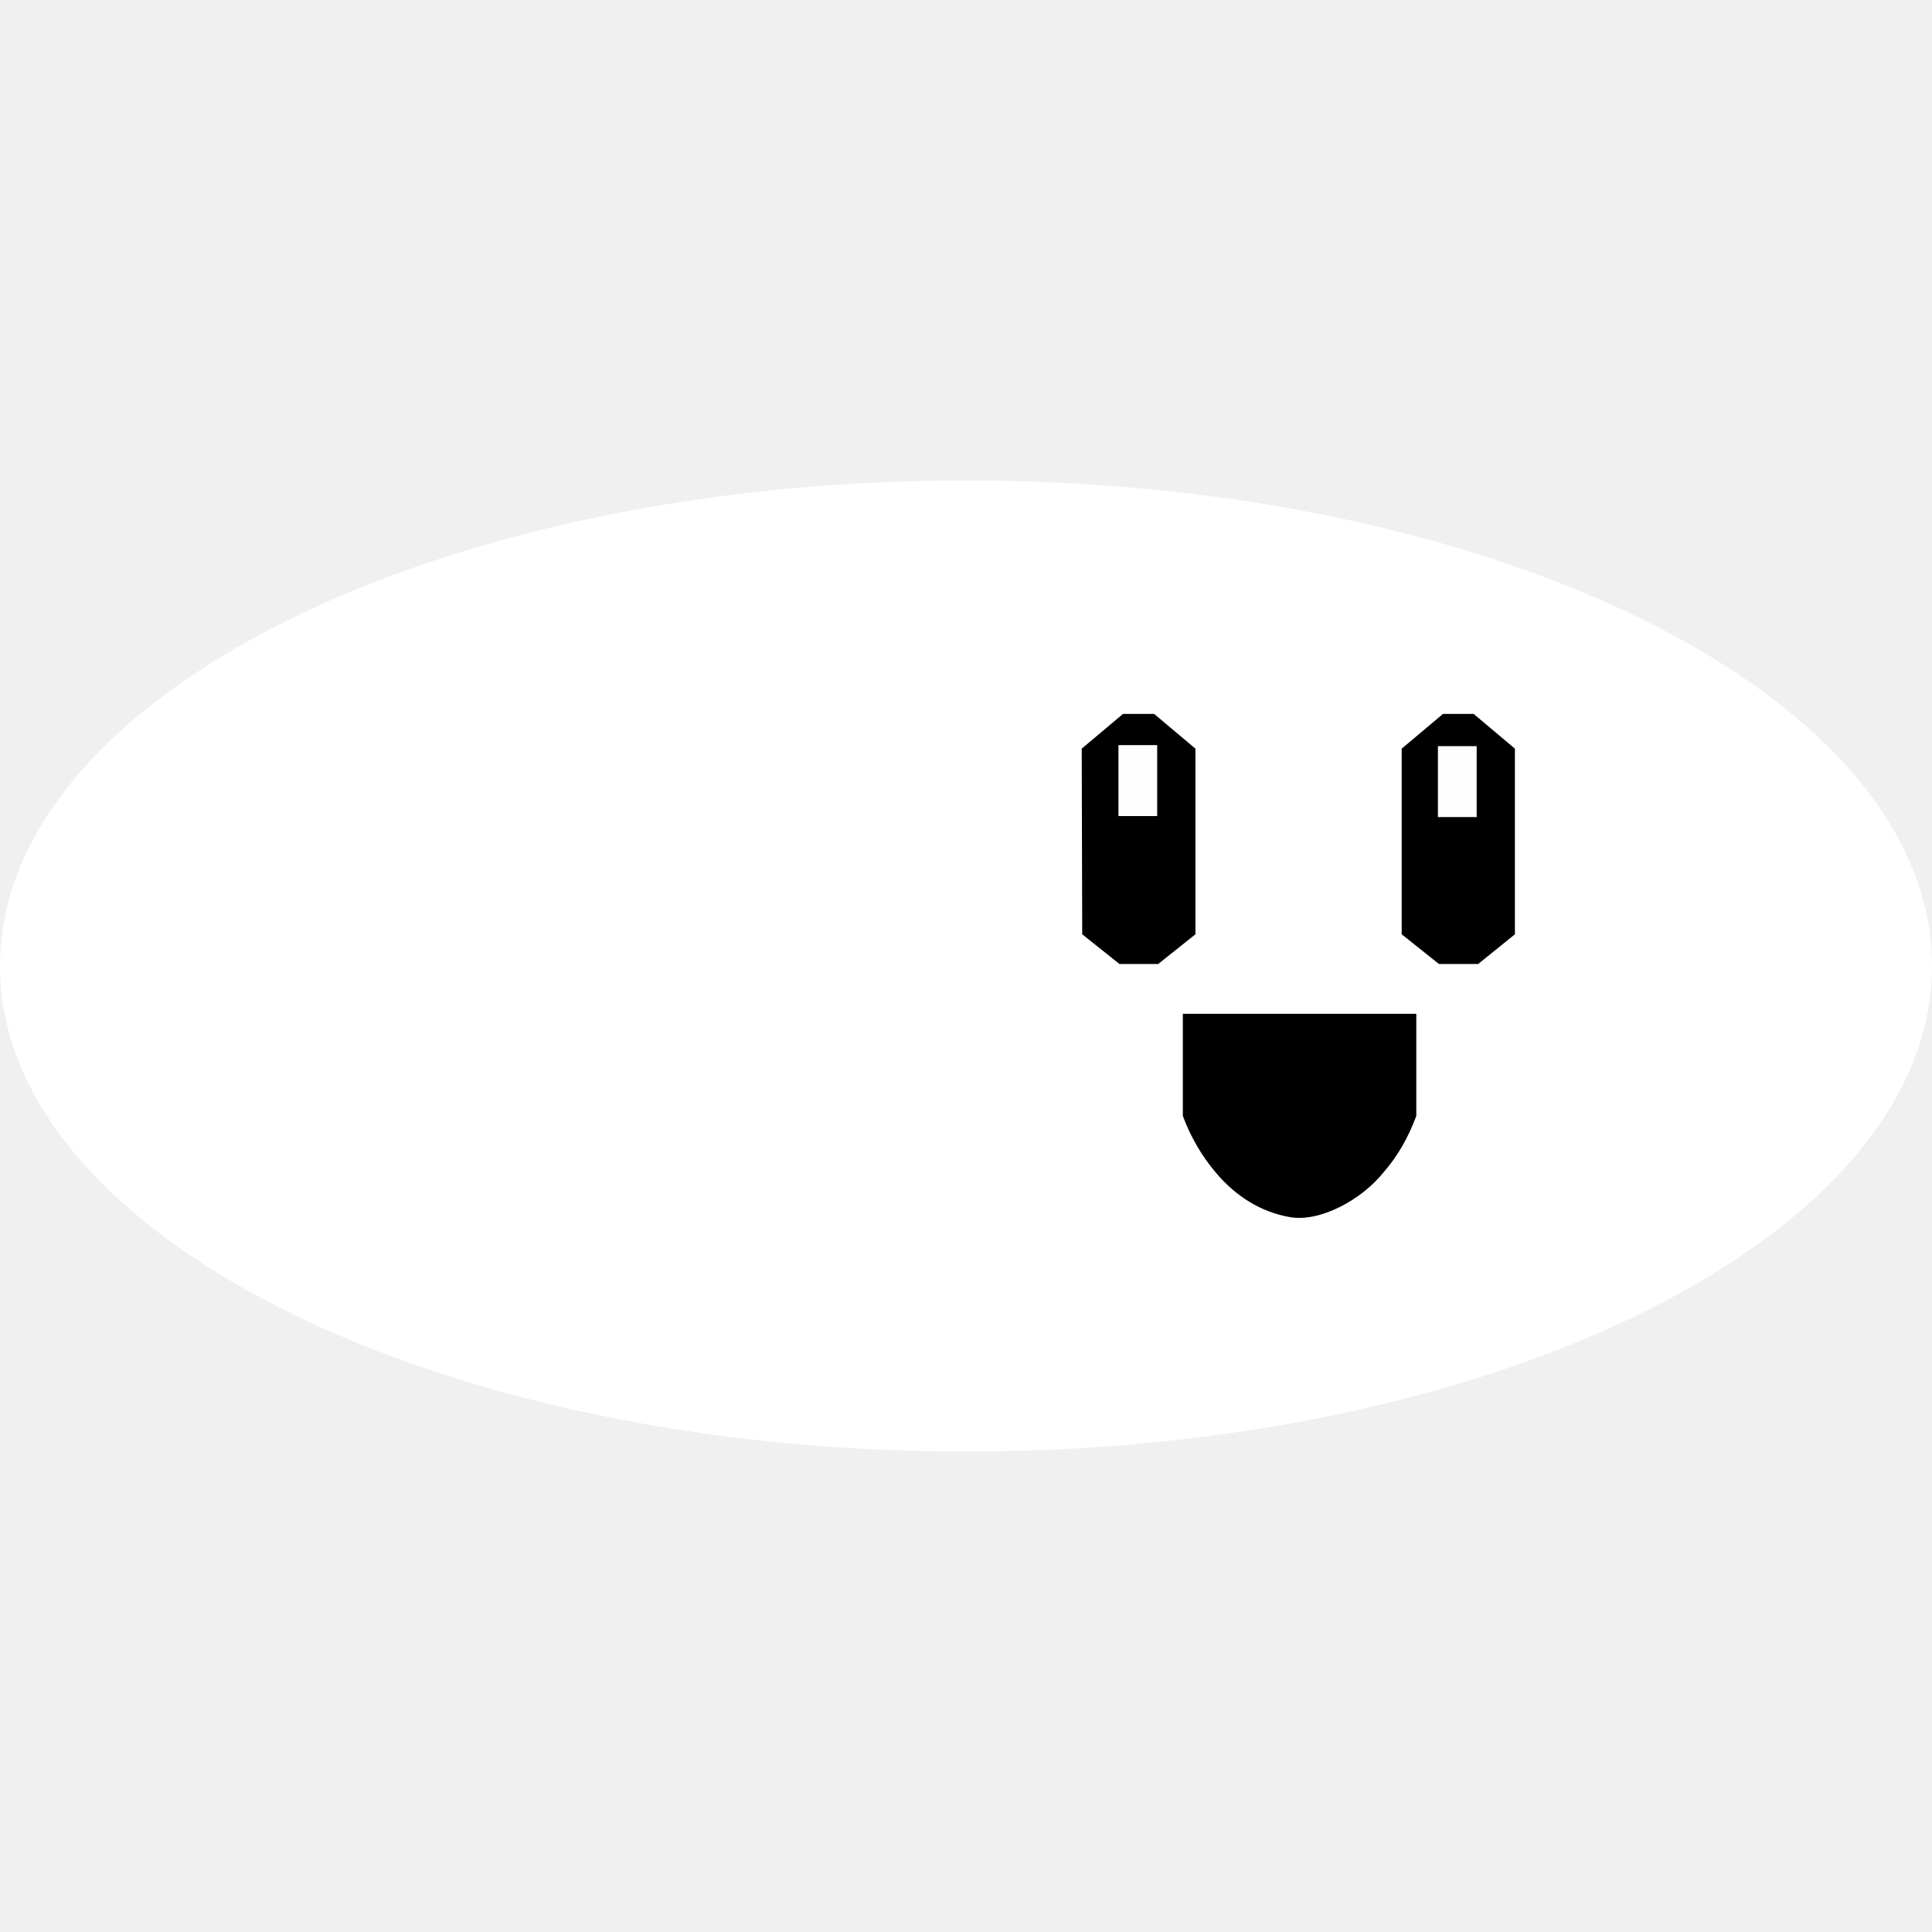
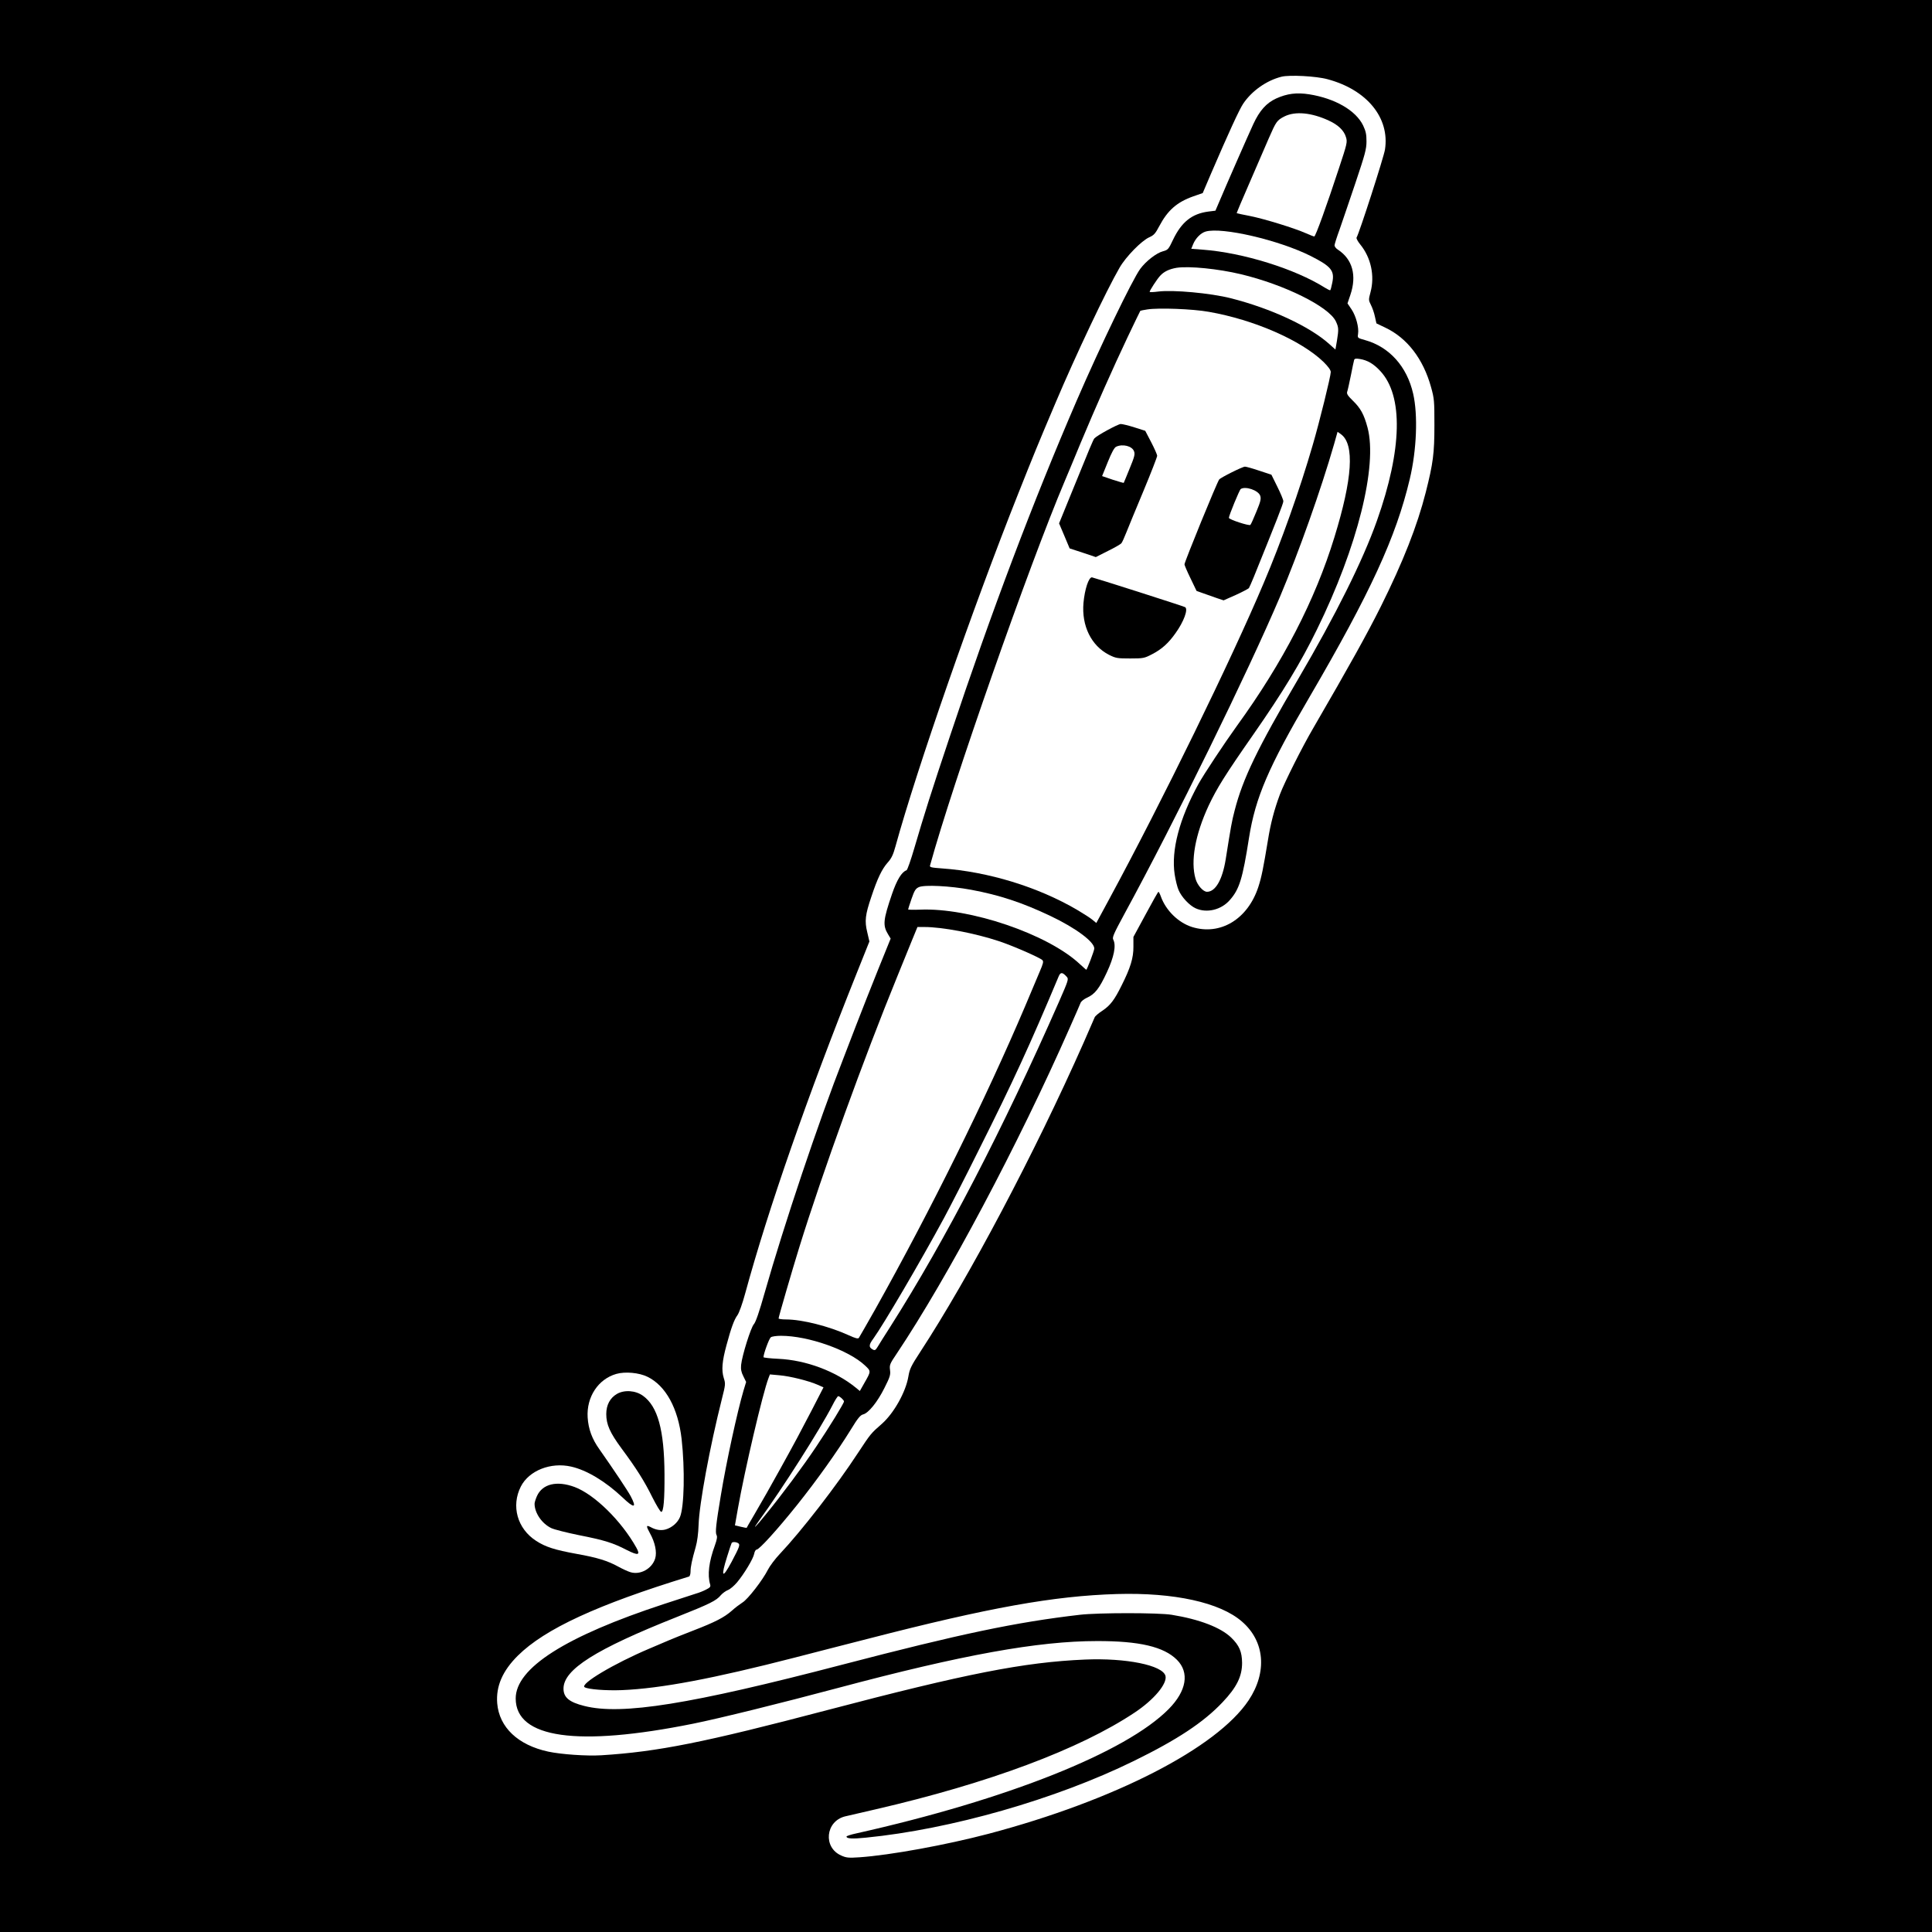
- <svg xmlns="http://www.w3.org/2000/svg" viewBox="0 0 38.4 38.4">
-   <g transform="translate(0 9.55)">
-     <ellipse fill="#fff" cx="19.2" cy="9.65" rx="19.2" ry="9.65" />
-     <path d="M27.5,13.75c-.44.55-1.27,1-1.87.89-.56-.1-1.06-.4-1.47-.89-.27-.32-.49-.69-.65-1.12v-2.03s4.64,0,4.64,0v2.03c-.16.43-.37.8-.65,1.12Z" />
-     <g>
-       <polygon points="23.02 9.61 22.25 9.61 21.51 9.02 21.5 5.33 22.32 4.64 22.94 4.64 23.76 5.33 23.76 9.02 23.02 9.61" />
-       <rect fill="#fefefe" x="22.25" y="5.2" width=".77" height="1.41" transform="translate(-.02 .06)" />
-     </g>
-     <g>
-       <polygon points="29.38 9.61 28.6 9.61 27.86 9.02 27.86 5.33 28.68 4.64 29.29 4.64 30.11 5.33 30.11 9.02 29.38 9.61" />
-       <rect fill="#fefefe" x="28.6" y="5.2" width=".77" height="1.41" transform="translate(-.02 .08)" />
-     </g>
+ <svg xmlns="http://www.w3.org/2000/svg" viewBox="0 0 1536 1536">
+   <rect width="1536" height="1536" fill="#000" />
+   <g transform="translate(395,60)">
+     <svg viewBox="0 0 746 1417" width="746" height="1417">
+       <g transform="translate(0,1417) scale(0.1,-0.1)" fill="#ffffff" stroke="none">
+         <path d="M6238 14160 c-119 -30 -235 -112 -304 -214 -31 -46 -116 -231 -258 -561 l-64 -150 -75 -26 c-130 -46 -204 -111 -271 -238 -30 -57 -42 -71 -78 -87 -62 -27 -187 -155 -237 -242 -104 -179 -348 -694 -508 -1072 -144 -339 -174 -413 -298 -725 -364 -916 -804 -2181 -976 -2805 -18 -66 -32 -95 -62 -128 -45 -51 -81 -125 -130 -273 -48 -142 -54 -191 -32 -281 l17 -73 -100 -250 c-390 -974 -705 -1878 -888 -2550 -22 -81 -48 -153 -61 -171 -26 -35 -50 -100 -87 -238 -35 -128 -41 -199 -22 -261 15 -47 14 -53 -15 -168 -95 -377 -180 -834 -185 -1001 -2 -66 -11 -134 -23 -175 -30 -105 -41 -157 -41 -196 0 -20 -6 -37 -12 -39 -727 -223 -1146 -416 -1361 -629 -122 -121 -175 -244 -164 -379 16 -191 165 -332 406 -384 103 -22 305 -36 421 -29 450 28 816 101 1800 360 1100 289 1560 380 2046 401 326 14 618 -45 640 -130 15 -62 -92 -190 -246 -292 -437 -291 -1159 -561 -2060 -769 -113 -26 -222 -51 -242 -56 -155 -39 -176 -247 -30 -311 40 -18 58 -20 146 -14 244 17 688 98 1026 187 1001 265 1814 682 2067 1061 149 224 129 469 -53 626 -174 152 -539 232 -994 219 -501 -15 -1015 -107 -1980 -356 -190 -48 -451 -116 -580 -149 -648 -167 -1065 -246 -1375 -259 -127 -5 -269 6 -297 23 -40 25 231 187 517 308 61 26 130 55 155 66 25 11 110 45 190 76 176 68 248 105 309 159 25 23 63 51 83 64 43 25 163 181 203 261 15 30 58 87 95 126 171 181 451 542 622 804 101 153 101 153 190 231 95 84 190 254 210 376 10 60 22 84 93 193 390 597 911 1582 1300 2460 45 102 84 192 88 202 3 9 31 33 62 53 62 42 94 83 152 200 70 139 95 220 94 308 l0 78 97 179 c53 99 99 180 102 180 3 0 12 -17 19 -37 40 -112 140 -209 248 -243 225 -70 443 62 527 318 26 79 40 152 77 375 21 131 49 238 95 362 36 95 175 373 264 525 294 507 428 748 539 970 176 354 288 638 356 905 59 233 69 310 69 535 0 192 -1 211 -27 303 -62 224 -190 390 -363 472 l-71 34 -12 54 c-6 30 -21 72 -32 93 -19 38 -19 41 -3 101 35 130 4 275 -82 380 -19 23 -32 48 -29 54 21 33 217 641 226 700 39 252 -143 475 -456 559 -90 25 -304 36 -367 20z m222 -140 c204 -33 368 -127 427 -247 22 -47 27 -70 27 -128 0 -61 -12 -103 -88 -330 -48 -143 -105 -309 -126 -370 -22 -60 -40 -117 -40 -126 0 -9 12 -25 27 -34 116 -76 151 -205 99 -359 l-23 -68 33 -49 c35 -53 59 -143 51 -194 -5 -32 -5 -32 56 -49 193 -54 333 -210 382 -426 39 -169 28 -449 -27 -679 -109 -461 -314 -905 -796 -1731 -327 -558 -431 -800 -482 -1121 -51 -327 -77 -409 -152 -494 -68 -79 -184 -107 -273 -66 -48 22 -111 88 -135 145 -10 22 -24 79 -31 124 -29 191 37 442 189 719 42 76 204 321 305 461 367 506 623 1002 776 1501 144 467 161 738 53 818 l-28 20 -27 -96 c-106 -368 -281 -860 -431 -1216 -255 -600 -835 -1784 -1237 -2522 -86 -159 -98 -186 -88 -204 24 -46 6 -137 -51 -259 -60 -129 -95 -174 -158 -202 -24 -11 -47 -29 -51 -41 -5 -12 -43 -101 -86 -197 -410 -931 -972 -1988 -1376 -2592 -55 -81 -58 -90 -53 -130 5 -38 0 -55 -45 -144 -56 -112 -127 -199 -169 -209 -21 -5 -42 -29 -96 -118 -109 -177 -273 -407 -429 -602 -157 -196 -301 -355 -322 -355 -7 0 -16 -15 -19 -33 -7 -39 -80 -160 -136 -227 -22 -26 -54 -54 -72 -61 -18 -7 -44 -26 -57 -41 -36 -44 -87 -69 -351 -174 -645 -256 -900 -417 -900 -569 0 -70 45 -108 166 -138 296 -75 843 13 2049 328 943 246 1382 338 1890 397 148 17 625 17 730 0 222 -36 390 -101 473 -181 65 -63 86 -113 87 -201 0 -108 -43 -195 -155 -313 -151 -160 -360 -298 -705 -467 -621 -305 -1458 -544 -2132 -610 -107 -11 -153 -8 -153 9 0 4 35 16 78 25 1198 268 2145 645 2484 989 142 144 166 290 65 391 -104 104 -299 150 -637 149 -466 0 -1069 -109 -2055 -372 -453 -121 -946 -243 -1155 -285 -919 -185 -1409 -116 -1410 200 -1 242 396 495 1180 752 118 39 233 76 255 83 22 6 57 20 78 31 32 16 38 23 33 41 -23 76 -10 181 38 312 16 45 20 68 13 80 -12 21 -4 89 34 317 44 267 131 665 180 832 l21 69 -22 45 c-17 33 -21 56 -18 90 7 73 78 300 102 325 14 15 43 99 85 248 154 542 429 1361 626 1864 13 33 58 150 100 260 42 110 122 311 176 446 l100 247 -20 33 c-44 72 -40 114 31 322 39 113 77 175 115 188 7 2 35 83 63 179 80 272 130 432 285 895 327 982 659 1859 1005 2660 186 430 442 960 505 1047 46 62 128 126 180 140 41 11 45 16 80 90 68 143 151 209 282 226 l56 7 30 70 c55 131 228 525 271 618 50 108 104 168 182 204 87 39 162 49 264 33z" />
+         <path d="M6263 13845 c-61 -31 -67 -40 -126 -175 -25 -58 -93 -215 -151 -349 -59 -134 -105 -245 -104 -246 2 -1 51 -12 109 -23 114 -23 351 -96 443 -137 31 -14 60 -25 65 -25 10 0 99 246 196 542 65 196 68 209 56 247 -15 53 -62 98 -136 132 -138 64 -266 76 -352 34z" />
+         <path d="M5635 12929 c-38 -11 -79 -52 -99 -100 l-15 -37 92 -7 c320 -24 734 -153 970 -302 21 -13 41 -23 43 -20 3 2 10 29 16 59 20 96 -8 130 -172 213 -251 126 -705 232 -835 194z" />
+         <path d="M5405 12641 c-59 -10 -101 -30 -131 -63 -24 -25 -84 -118 -84 -128 0 -4 30 -3 68 2 117 15 414 -12 577 -53 319 -81 627 -224 783 -364 l49 -44 12 69 c15 93 14 107 -9 156 -57 117 -408 291 -755 374 -180 43 -411 66 -510 51z" />
+         <path d="M5172 12310 c-29 -4 -55 -10 -56 -11 -2 -2 -47 -96 -101 -209 -118 -249 -252 -551 -375 -845 -50 -121 -106 -256 -125 -300 -284 -670 -891 -2402 -1071 -3056 -4 -14 10 -17 93 -23 370 -26 767 -148 1077 -330 51 -30 107 -66 123 -80 l29 -24 106 196 c418 773 968 1898 1225 2507 140 329 287 743 389 1095 54 184 144 549 144 582 0 16 -20 43 -57 80 -178 172 -552 336 -913 399 -127 23 -401 33 -488 19z m-102 -938 l85 -27 47 -90 c26 -50 47 -98 48 -108 0 -10 -49 -136 -109 -280 -60 -144 -122 -293 -137 -332 -15 -38 -32 -76 -38 -83 -5 -8 -54 -36 -107 -62 l-97 -49 -104 35 -104 34 -42 100 -42 99 99 243 c148 364 172 422 182 433 22 24 186 113 209 114 14 0 63 -12 110 -27z m991 -344 l97 -32 47 -95 c26 -52 48 -105 48 -116 0 -18 -54 -155 -234 -600 -18 -44 -36 -85 -40 -91 -5 -5 -51 -30 -104 -54 l-97 -43 -51 17 c-29 10 -77 27 -108 38 l-56 20 -48 100 c-27 55 -48 105 -48 111 0 20 259 654 276 675 13 16 185 102 205 102 9 0 60 -14 113 -32z m-959 -964 c200 -64 366 -118 370 -121 26 -16 -10 -115 -77 -208 -56 -79 -109 -127 -187 -167 -60 -31 -68 -33 -173 -33 -102 0 -114 2 -168 29 -141 72 -219 230 -203 413 10 108 41 203 67 203 4 0 171 -52 371 -116z" />
+         <path d="M4923 11218 c-14 -7 -35 -45 -66 -122 l-45 -111 85 -29 c46 -15 85 -26 87 -25 1 2 23 54 47 114 38 92 44 114 35 137 -15 42 -91 61 -143 36z" />
+         <path d="M5914 10882 c-10 -7 -94 -211 -94 -229 0 -13 161 -66 171 -56 5 5 26 52 48 106 34 82 38 102 30 126 -15 43 -118 78 -155 53z" />
+         <path d="M6816 11909 c-3 -8 -14 -63 -26 -123 -12 -59 -25 -118 -29 -129 -6 -17 2 -31 44 -72 62 -60 89 -109 117 -213 82 -305 -80 -951 -402 -1607 -128 -262 -271 -498 -506 -835 -226 -324 -289 -426 -354 -563 -108 -232 -146 -444 -105 -584 15 -52 61 -103 91 -103 68 0 123 97 149 260 41 258 48 300 71 387 65 253 181 493 504 1043 299 510 514 941 627 1260 201 566 211 994 26 1191 -53 57 -101 85 -162 95 -30 5 -42 3 -45 -7z" />
+         <path d="M3355 7717 c-26 -12 -35 -27 -58 -93 -15 -43 -27 -81 -27 -84 0 -3 43 -4 94 -2 395 17 1016 -194 1270 -432 28 -25 51 -46 52 -46 6 0 64 152 64 169 0 54 -149 164 -351 260 -224 106 -403 165 -628 207 -168 31 -372 41 -416 21z" />
+         <path d="M3298 7288 c-25 -62 -76 -187 -113 -278 -265 -648 -598 -1567 -780 -2155 -55 -177 -165 -555 -165 -567 0 -4 26 -8 59 -8 127 0 341 -54 497 -125 54 -25 75 -30 82 -22 5 7 63 109 130 227 444 793 881 1678 1192 2410 45 107 98 231 116 275 28 65 32 81 21 92 -20 20 -240 116 -347 151 -190 63 -449 112 -590 112 l-56 0 -46 -112z" />
+         <path d="M4467 7008 c-229 -546 -363 -838 -634 -1378 -105 -212 -231 -457 -278 -544 -189 -350 -482 -848 -562 -959 -37 -49 -37 -69 -4 -86 16 -9 22 -6 39 22 10 17 56 91 102 162 439 691 895 1571 1339 2580 74 169 78 181 63 198 -35 39 -50 40 -65 5z" />
+         <path d="M2178 4138 c-14 -11 -58 -132 -58 -158 0 -4 53 -10 118 -13 220 -10 457 -99 618 -231 l30 -25 35 62 c55 96 55 95 6 141 -129 122 -450 236 -668 236 -37 0 -72 -5 -81 -12z" />
+         <path d="M2160 3814 c-46 -119 -190 -735 -243 -1035 l-24 -136 46 -11 c25 -6 46 -10 47 -9 0 1 25 45 56 97 84 144 128 222 210 370 123 222 157 287 254 473 l91 177 -45 20 c-72 32 -221 69 -304 76 l-77 7 -11 -29z" />
+         <path d="M2668 3597 c-100 -194 -398 -662 -585 -919 -57 -79 -30 -54 54 50 131 160 296 382 401 539 108 161 222 347 222 361 0 11 -34 42 -46 42 -5 0 -26 -33 -46 -73z" />
+         <path d="M1867 2503 c-3 -5 -19 -53 -36 -108 -52 -165 -39 -181 35 -43 64 121 70 138 53 149 -17 11 -46 12 -52 2z" />
+         <path d="M950 3847 c-144 -41 -238 -183 -228 -346 6 -93 35 -172 94 -254 113 -161 224 -327 248 -372 51 -96 29 -100 -66 -9 -135 127 -283 216 -407 244 -162 37 -335 -31 -400 -158 -79 -155 -28 -336 121 -432 75 -49 148 -72 323 -104 163 -29 247 -55 330 -101 33 -18 76 -38 96 -44 79 -25 173 27 198 109 15 50 -1 127 -41 199 -32 58 -32 69 3 51 43 -24 82 -30 120 -20 50 14 96 53 115 99 34 81 40 380 13 621 -28 244 -126 423 -271 494 -67 33 -178 43 -248 23z m212 -174 c117 -84 169 -271 171 -623 1 -201 -7 -300 -26 -300 -7 0 -38 52 -70 115 -64 130 -128 231 -246 390 -92 125 -121 190 -121 273 0 72 30 128 85 160 59 34 148 28 207 -15z m-544 -725 c158 -59 372 -269 491 -482 34 -61 15 -65 -76 -19 -110 57 -177 78 -380 118 -98 20 -197 45 -220 56 -75 36 -133 121 -133 194 0 11 9 38 19 61 44 97 158 124 299 72z" />
+       </g>
+     </svg>
  </g>
</svg>
